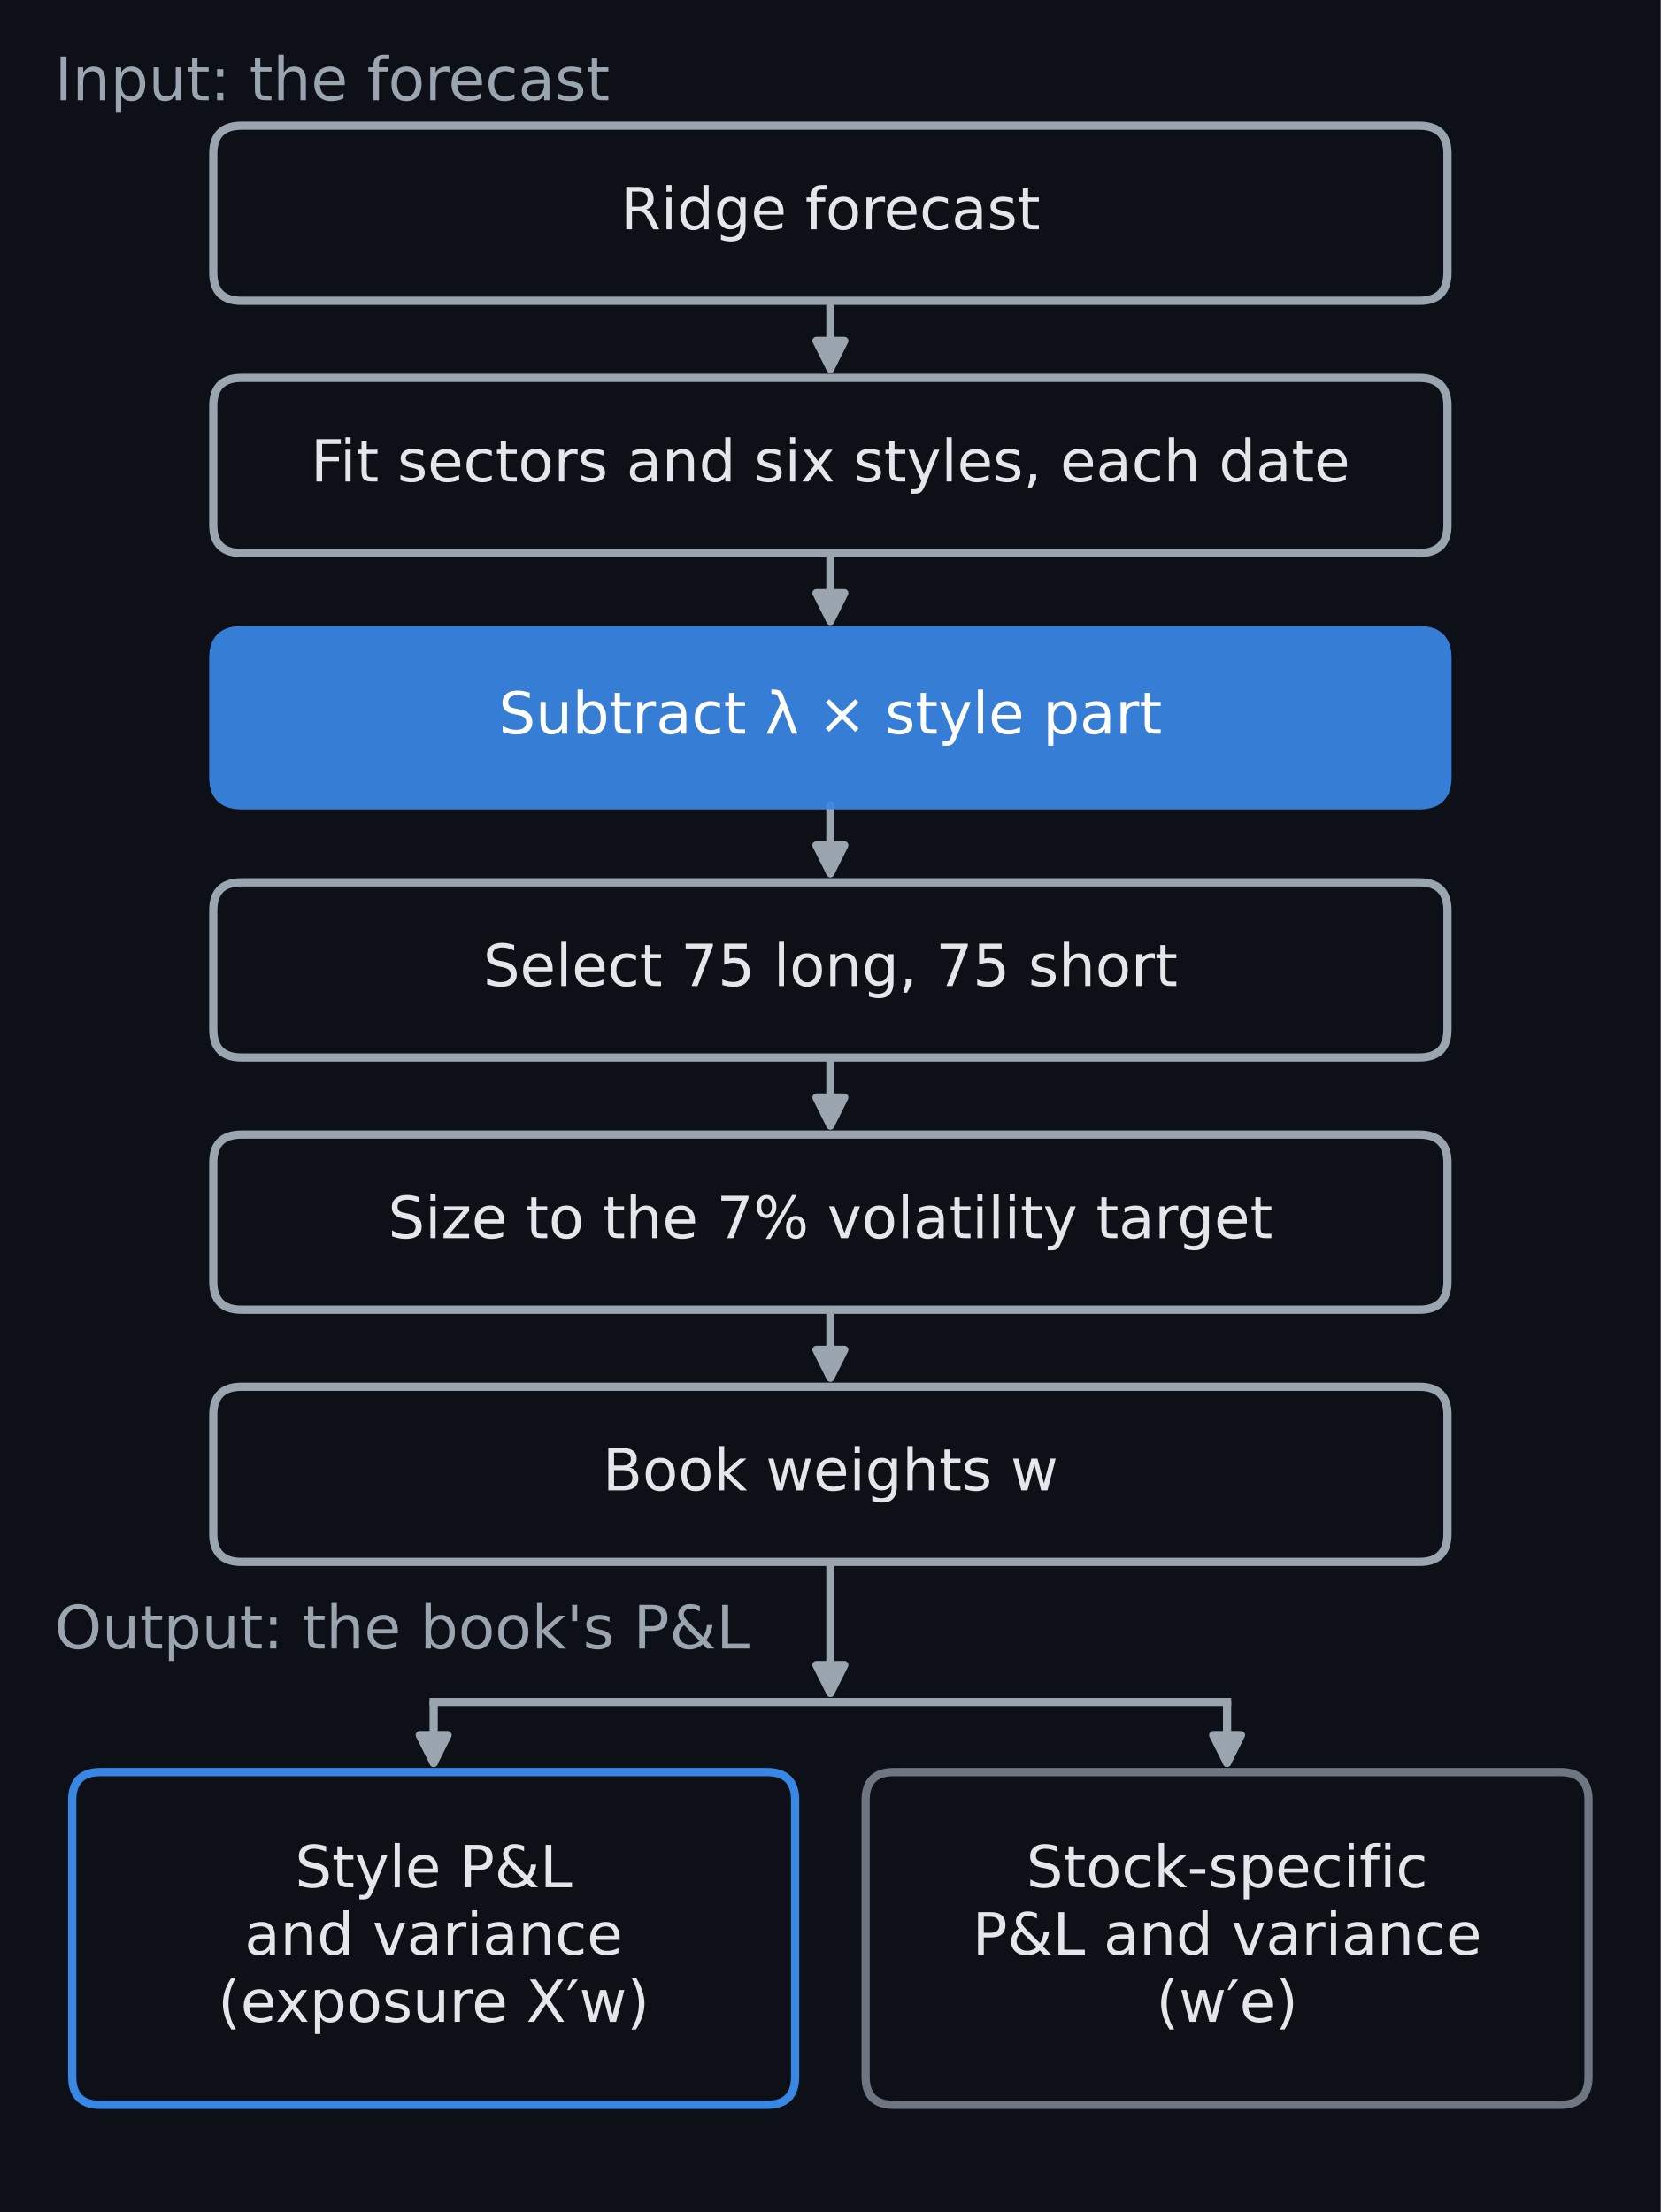
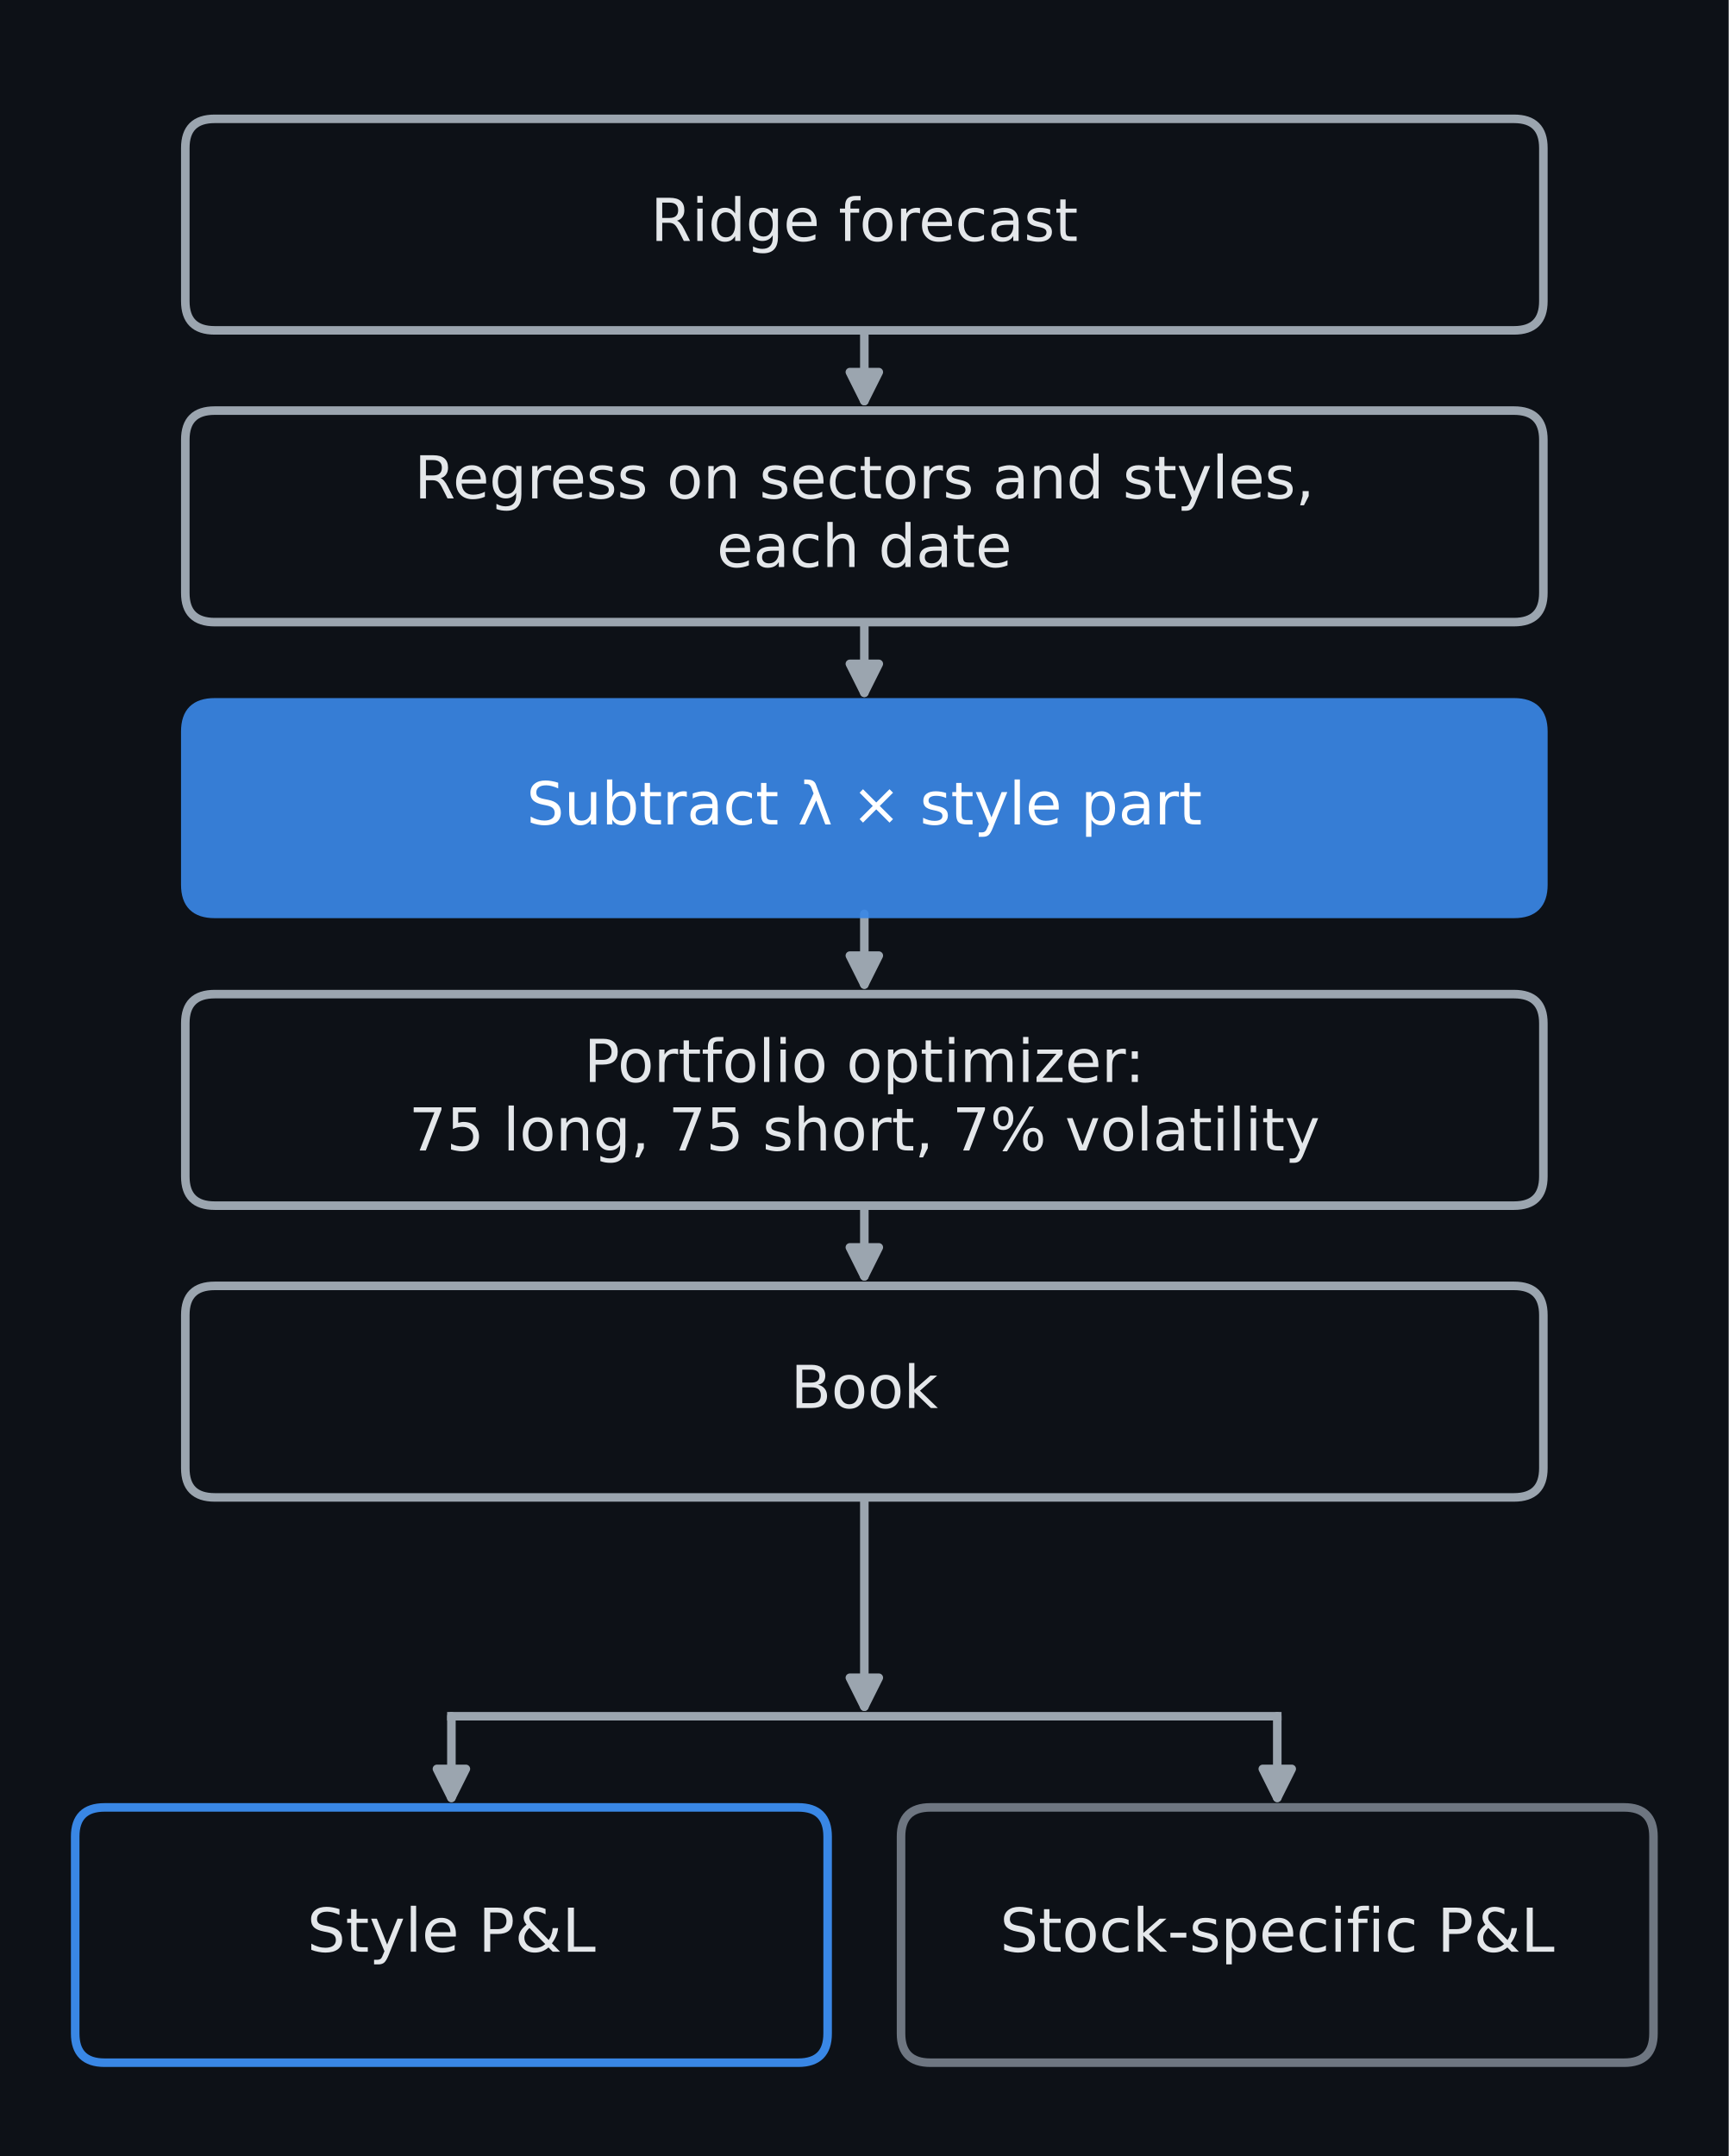
- <svg xmlns="http://www.w3.org/2000/svg" width="262.8pt" height="350.082pt" viewBox="0 0 262.8 350.082" version="1.1">
+ <svg xmlns="http://www.w3.org/2000/svg" width="262.8pt" height="327.744pt" viewBox="0 0 262.8 327.744" version="1.1">
  <defs>
    <style type="text/css">*{stroke-linejoin: round; stroke-linecap: butt}</style>
  </defs>
  <g id="figure_1">
    <g id="patch_1">
-       <path d="M 0 350.082 L 262.8 350.082 L 262.8 0 L 0 0 z " style="fill: #0d1117" />
+       <path d="M 0 327.744 L 262.8 327.744 L 262.8 0 L 0 0 z " style="fill: #0d1117" />
    </g>
    <g id="axes_1">
      <g id="patch_2">
-         <path d="M 131.4 47.61 Q 131.4 53.708 131.4 58.353 " style="fill: none; stroke: #9ba5af; stroke-width: 1.3; stroke-linecap: round" />
-         <path d="M 133.6 53.953 L 131.4 58.353 L 129.2 53.953 z " style="fill: #9ba5af; stroke: #9ba5af; stroke-width: 1.3; stroke-linecap: round" />
+         <path d="M 131.4 50.22 Q 131.4 56.318 131.4 60.963 " style="fill: none; stroke: #9ba5af; stroke-width: 1.3; stroke-linecap: round" />
+         <path d="M 133.6 56.563 L 131.4 60.963 L 129.2 56.563 z " style="fill: #9ba5af; stroke: #9ba5af; stroke-width: 1.3; stroke-linecap: round" />
      </g>
      <g id="patch_3">
-         <path d="M 131.4 87.527 Q 131.4 93.625 131.4 98.27 " style="fill: none; stroke: #9ba5af; stroke-width: 1.3; stroke-linecap: round" />
-         <path d="M 133.6 93.87 L 131.4 98.27 L 129.2 93.87 z " style="fill: #9ba5af; stroke: #9ba5af; stroke-width: 1.3; stroke-linecap: round" />
+         <path d="M 131.4 94.572 Q 131.4 100.67 131.4 105.315 " style="fill: none; stroke: #9ba5af; stroke-width: 1.3; stroke-linecap: round" />
+         <path d="M 133.6 100.915 L 131.4 105.315 L 129.2 100.915 z " style="fill: #9ba5af; stroke: #9ba5af; stroke-width: 1.3; stroke-linecap: round" />
      </g>
      <g id="patch_4">
-         <path d="M 131.4 127.444 Q 131.4 133.542 131.4 138.187 " style="fill: none; stroke: #9ba5af; stroke-width: 1.3; stroke-linecap: round" />
-         <path d="M 133.6 133.787 L 131.4 138.187 L 129.2 133.787 z " style="fill: #9ba5af; stroke: #9ba5af; stroke-width: 1.3; stroke-linecap: round" />
+         <path d="M 131.4 138.924 Q 131.4 145.022 131.4 149.667 " style="fill: none; stroke: #9ba5af; stroke-width: 1.3; stroke-linecap: round" />
+         <path d="M 133.6 145.267 L 131.4 149.667 L 129.2 145.267 z " style="fill: #9ba5af; stroke: #9ba5af; stroke-width: 1.3; stroke-linecap: round" />
      </g>
      <g id="patch_5">
-         <path d="M 131.4 167.36 Q 131.4 173.459 131.4 178.104 " style="fill: none; stroke: #9ba5af; stroke-width: 1.3; stroke-linecap: round" />
-         <path d="M 133.6 173.704 L 131.4 178.104 L 129.2 173.704 z " style="fill: #9ba5af; stroke: #9ba5af; stroke-width: 1.3; stroke-linecap: round" />
+         <path d="M 131.4 183.276 Q 131.4 189.374 131.4 194.019 " style="fill: none; stroke: #9ba5af; stroke-width: 1.3; stroke-linecap: round" />
+         <path d="M 133.6 189.619 L 131.4 194.019 L 129.2 189.619 z " style="fill: #9ba5af; stroke: #9ba5af; stroke-width: 1.3; stroke-linecap: round" />
      </g>
      <g id="patch_6">
-         <path d="M 131.4 207.277 Q 131.4 213.376 131.4 218.02 " style="fill: none; stroke: #9ba5af; stroke-width: 1.3; stroke-linecap: round" />
-         <path d="M 133.6 213.62 L 131.4 218.02 L 129.2 213.62 z " style="fill: #9ba5af; stroke: #9ba5af; stroke-width: 1.3; stroke-linecap: round" />
+         <path d="M 131.4 227.628 Q 131.4 244.26 131.4 259.439 " style="fill: none; stroke: #9ba5af; stroke-width: 1.3; stroke-linecap: round" />
+         <path d="M 133.6 255.039 L 131.4 259.439 L 129.2 255.039 z " style="fill: #9ba5af; stroke: #9ba5af; stroke-width: 1.3; stroke-linecap: round" />
      </g>
      <g id="patch_7">
-         <path d="M 131.4 247.194 Q 131.4 258.282 131.4 267.916 " style="fill: none; stroke: #9ba5af; stroke-width: 1.3; stroke-linecap: round" />
-         <path d="M 133.6 263.516 L 131.4 267.916 L 129.2 263.516 z " style="fill: #9ba5af; stroke: #9ba5af; stroke-width: 1.3; stroke-linecap: round" />
+         <path d="M 68.625 260.892 Q 68.625 267.822 68.625 273.299 " style="fill: none; stroke: #9ba5af; stroke-width: 1.3; stroke-linecap: round" />
+         <path d="M 70.825 268.899 L 68.625 273.299 L 66.425 268.899 z " style="fill: #9ba5af; stroke: #9ba5af; stroke-width: 1.3; stroke-linecap: round" />
      </g>
      <g id="patch_8">
-         <path d="M 68.625 269.37 Q 68.625 274.914 68.625 279.004 " style="fill: none; stroke: #9ba5af; stroke-width: 1.3; stroke-linecap: round" />
-         <path d="M 70.825 274.604 L 68.625 279.004 L 66.425 274.604 z " style="fill: #9ba5af; stroke: #9ba5af; stroke-width: 1.3; stroke-linecap: round" />
+         <path d="M 194.175 260.892 Q 194.175 267.822 194.175 273.299 " style="fill: none; stroke: #9ba5af; stroke-width: 1.3; stroke-linecap: round" />
+         <path d="M 196.375 268.899 L 194.175 273.299 L 191.975 268.899 z " style="fill: #9ba5af; stroke: #9ba5af; stroke-width: 1.3; stroke-linecap: round" />
      </g>
      <g id="patch_9">
-         <path d="M 194.175 269.37 Q 194.175 274.914 194.175 279.004 " style="fill: none; stroke: #9ba5af; stroke-width: 1.3; stroke-linecap: round" />
-         <path d="M 196.375 274.604 L 194.175 279.004 L 191.975 274.604 z " style="fill: #9ba5af; stroke: #9ba5af; stroke-width: 1.3; stroke-linecap: round" />
+         <path d="M 32.634 50.22 L 230.166 50.22 Q 234.63 50.22 234.63 45.785 L 234.63 22.5 Q 234.63 18.065 230.166 18.065 L 32.634 18.065 Q 28.17 18.065 28.17 22.5 L 28.17 45.785 Q 28.17 50.22 32.634 50.22 z " clip-path="url(#p9dbe6bdafe)" style="fill: #0d1117; stroke: #9ba5af; stroke-width: 1.3; stroke-linejoin: miter" />
      </g>
      <g id="patch_10">
-         <path d="M 38.214 47.61 L 224.586 47.61 Q 229.05 47.61 229.05 43.175 L 229.05 24.325 Q 229.05 19.89 224.586 19.89 L 38.214 19.89 Q 33.75 19.89 33.75 24.325 L 33.75 43.175 Q 33.75 47.61 38.214 47.61 z " clip-path="url(#p40ed7f8652)" style="fill: #0d1117; stroke: #9ba5af; stroke-width: 1.3; stroke-linejoin: miter" />
+         <path d="M 32.634 94.572 L 230.166 94.572 Q 234.63 94.572 234.63 90.137 L 234.63 66.852 Q 234.63 62.417 230.166 62.417 L 32.634 62.417 Q 28.17 62.417 28.17 66.852 L 28.17 90.137 Q 28.17 94.572 32.634 94.572 z " clip-path="url(#p9dbe6bdafe)" style="fill: #0d1117; stroke: #9ba5af; stroke-width: 1.3; stroke-linejoin: miter" />
      </g>
      <g id="patch_11">
-         <path d="M 38.214 87.527 L 224.586 87.527 Q 229.05 87.527 229.05 83.092 L 229.05 64.242 Q 229.05 59.807 224.586 59.807 L 38.214 59.807 Q 33.75 59.807 33.75 64.242 L 33.75 83.092 Q 33.75 87.527 38.214 87.527 z " clip-path="url(#p40ed7f8652)" style="fill: #0d1117; stroke: #9ba5af; stroke-width: 1.3; stroke-linejoin: miter" />
+         <path d="M 32.634 138.924 L 230.166 138.924 Q 234.63 138.924 234.63 134.489 L 234.63 111.204 Q 234.63 106.769 230.166 106.769 L 32.634 106.769 Q 28.17 106.769 28.17 111.204 L 28.17 134.489 Q 28.17 138.924 32.634 138.924 z " clip-path="url(#p9dbe6bdafe)" style="fill: #3987e5; opacity: 0.92; stroke: #3987e5; stroke-width: 1.3; stroke-linejoin: miter" />
      </g>
      <g id="patch_12">
-         <path d="M 38.214 127.444 L 224.586 127.444 Q 229.05 127.444 229.05 123.008 L 229.05 104.159 Q 229.05 99.724 224.586 99.724 L 38.214 99.724 Q 33.75 99.724 33.75 104.159 L 33.75 123.008 Q 33.75 127.444 38.214 127.444 z " clip-path="url(#p40ed7f8652)" style="fill: #3987e5; opacity: 0.92; stroke: #3987e5; stroke-width: 1.3; stroke-linejoin: miter" />
+         <path d="M 32.634 183.276 L 230.166 183.276 Q 234.63 183.276 234.63 178.841 L 234.63 155.556 Q 234.63 151.121 230.166 151.121 L 32.634 151.121 Q 28.17 151.121 28.17 155.556 L 28.17 178.841 Q 28.17 183.276 32.634 183.276 z " clip-path="url(#p9dbe6bdafe)" style="fill: #0d1117; stroke: #9ba5af; stroke-width: 1.3; stroke-linejoin: miter" />
      </g>
      <g id="patch_13">
-         <path d="M 38.214 167.36 L 224.586 167.36 Q 229.05 167.36 229.05 162.925 L 229.05 144.076 Q 229.05 139.64 224.586 139.64 L 38.214 139.64 Q 33.75 139.64 33.75 144.076 L 33.75 162.925 Q 33.75 167.36 38.214 167.36 z " clip-path="url(#p40ed7f8652)" style="fill: #0d1117; stroke: #9ba5af; stroke-width: 1.3; stroke-linejoin: miter" />
+         <path d="M 32.634 227.628 L 230.166 227.628 Q 234.63 227.628 234.63 223.193 L 234.63 199.908 Q 234.63 195.473 230.166 195.473 L 32.634 195.473 Q 28.17 195.473 28.17 199.908 L 28.17 223.193 Q 28.17 227.628 32.634 227.628 z " clip-path="url(#p9dbe6bdafe)" style="fill: #0d1117; stroke: #9ba5af; stroke-width: 1.3; stroke-linejoin: miter" />
      </g>
      <g id="patch_14">
-         <path d="M 38.214 207.277 L 224.586 207.277 Q 229.05 207.277 229.05 202.842 L 229.05 183.992 Q 229.05 179.557 224.586 179.557 L 38.214 179.557 Q 33.75 179.557 33.75 183.992 L 33.75 202.842 Q 33.75 207.277 38.214 207.277 z " clip-path="url(#p40ed7f8652)" style="fill: #0d1117; stroke: #9ba5af; stroke-width: 1.3; stroke-linejoin: miter" />
+         <path d="M 15.894 313.56 L 121.356 313.56 Q 125.82 313.56 125.82 309.125 L 125.82 279.187 Q 125.82 274.752 121.356 274.752 L 15.894 274.752 Q 11.43 274.752 11.43 279.187 L 11.43 309.125 Q 11.43 313.56 15.894 313.56 z " clip-path="url(#p9dbe6bdafe)" style="fill: #0d1117; stroke: #3987e5; stroke-width: 1.3; stroke-linejoin: miter" />
      </g>
      <g id="patch_15">
-         <path d="M 38.214 247.194 L 224.586 247.194 Q 229.05 247.194 229.05 242.759 L 229.05 223.909 Q 229.05 219.474 224.586 219.474 L 38.214 219.474 Q 33.75 219.474 33.75 223.909 L 33.75 242.759 Q 33.75 247.194 38.214 247.194 z " clip-path="url(#p40ed7f8652)" style="fill: #0d1117; stroke: #9ba5af; stroke-width: 1.3; stroke-linejoin: miter" />
-       </g>
-       <g id="patch_16">
-         <path d="M 15.894 333.126 L 121.356 333.126 Q 125.82 333.126 125.82 328.691 L 125.82 284.893 Q 125.82 280.458 121.356 280.458 L 15.894 280.458 Q 11.43 280.458 11.43 284.893 L 11.43 328.691 Q 11.43 333.126 15.894 333.126 z " clip-path="url(#p40ed7f8652)" style="fill: #0d1117; stroke: #3987e5; stroke-width: 1.3; stroke-linejoin: miter" />
-       </g>
-       <g id="patch_17">
-         <path d="M 141.444 333.126 L 246.906 333.126 Q 251.37 333.126 251.37 328.691 L 251.37 284.893 Q 251.37 280.458 246.906 280.458 L 141.444 280.458 Q 136.98 280.458 136.98 284.893 L 136.98 328.691 Q 136.98 333.126 141.444 333.126 z " clip-path="url(#p40ed7f8652)" style="fill: #0d1117; stroke: #6e7681; stroke-width: 1.3; stroke-linejoin: miter" />
+         <path d="M 141.444 313.56 L 246.906 313.56 Q 251.37 313.56 251.37 309.125 L 251.37 279.187 Q 251.37 274.752 246.906 274.752 L 141.444 274.752 Q 136.98 274.752 136.98 279.187 L 136.98 309.125 Q 136.98 313.56 141.444 313.56 z " clip-path="url(#p9dbe6bdafe)" style="fill: #0d1117; stroke: #6e7681; stroke-width: 1.3; stroke-linejoin: miter" />
      </g>
      <g id="line2d_1">
-         <path d="M 68.625 269.37 L 194.175 269.37 " clip-path="url(#p40ed7f8652)" style="fill: none; stroke: #9ba5af; stroke-width: 1.3; stroke-linecap: square" />
+         <path d="M 68.625 260.892 L 194.175 260.892 " clip-path="url(#p9dbe6bdafe)" style="fill: none; stroke: #9ba5af; stroke-width: 1.3; stroke-linecap: square" />
      </g>
      <g id="text_1">
-         <text style="fill: #e4e7ea; font: 9.2px 'DejaVu Sans', 'Arial', sans-serif; text-anchor: middle" x="131.4" y="36.289" transform="rotate(-0 131.4 36.28853)">Ridge forecast</text>
+         <text style="fill: #e4e7ea; font: 9px 'DejaVu Sans', 'Arial', sans-serif; text-anchor: middle" x="131.4" y="36.626" transform="rotate(-0 131.4 36.62584)">Ridge forecast</text>
      </g>
      <g id="text_2">
-         <text style="fill: #e4e7ea; font: 9.2px 'DejaVu Sans', 'Arial', sans-serif; text-anchor: middle" x="131.4" y="76.205" transform="rotate(-0 131.4 76.20533)">Fit sectors and six styles, each date</text>
+         <text style="fill: #e4e7ea; font: 9px 'DejaVu Sans', 'Arial', sans-serif" transform="translate(62.98734 75.76786)">Regress on sectors and styles,</text>
+         <text style="fill: #e4e7ea; font: 9px 'DejaVu Sans', 'Arial', sans-serif" transform="translate(108.9696 86.18782)">each date</text>
      </g>
      <g id="text_3">
-         <text style="fill: #ffffff; font: 9.2px 'DejaVu Sans', 'Arial', sans-serif; text-anchor: middle" x="131.4" y="116.122" transform="rotate(-0 131.4 116.1221)">Subtract λ × style part</text>
+         <text style="fill: #ffffff; font: 9px 'DejaVu Sans', 'Arial', sans-serif; text-anchor: middle" x="131.4" y="125.33" transform="rotate(-0 131.4 125.3298)">Subtract λ × style part</text>
      </g>
      <g id="text_4">
-         <text style="fill: #e4e7ea; font: 9.2px 'DejaVu Sans', 'Arial', sans-serif; text-anchor: middle" x="131.4" y="156.039" transform="rotate(-0 131.4 156.0389)">Select 75 long, 75 short</text>
+         <text style="fill: #e4e7ea; font: 9px 'DejaVu Sans', 'Arial', sans-serif" transform="translate(88.785 164.4719)">Portfolio optimizer:</text>
+         <text style="fill: #e4e7ea; font: 9px 'DejaVu Sans', 'Arial', sans-serif" transform="translate(62.15484 174.8918)">75 long, 75 short, 7% volatility</text>
      </g>
      <g id="text_5">
-         <text style="fill: #e4e7ea; font: 9.2px 'DejaVu Sans', 'Arial', sans-serif; text-anchor: middle" x="131.4" y="195.956" transform="rotate(-0 131.4 195.9557)">Size to the 7% volatility target</text>
+         <text style="fill: #e4e7ea; font: 9px 'DejaVu Sans', 'Arial', sans-serif; text-anchor: middle" x="131.4" y="214.034" transform="rotate(-0 131.4 214.0338)">Book</text>
      </g>
      <g id="text_6">
-         <text style="fill: #e4e7ea; font: 9.2px 'DejaVu Sans', 'Arial', sans-serif; text-anchor: middle" x="131.4" y="235.873" transform="rotate(-0 131.4 235.8725)">Book weights w</text>
+         <text style="fill: #e4e7ea; font: 9.2px 'DejaVu Sans', 'Arial', sans-serif; text-anchor: middle" x="68.625" y="296.695" transform="rotate(-0 68.625 296.6946)">Style P&amp;L</text>
      </g>
      <g id="text_7">
-         <text style="fill: #9ba5af; font: 9.5px 'DejaVu Sans', 'Arial', sans-serif; text-anchor: start" x="8.64" y="15.859" transform="rotate(-0 8.64 15.85852)">Input: the forecast</text>
-       </g>
-       <g id="text_8">
-         <text style="fill: #9ba5af; font: 9.5px 'DejaVu Sans', 'Arial', sans-serif; text-anchor: start" x="8.64" y="260.903" transform="rotate(-0 8.64 260.9033)">Output: the book's P&amp;L</text>
-       </g>
-       <g id="text_9">
-         <text style="fill: #e4e7ea; font: 9.2px 'DejaVu Sans', 'Arial', sans-serif" transform="translate(46.68444 298.679)">Style P&amp;L</text>
-         <text style="fill: #e4e7ea; font: 9.2px 'DejaVu Sans', 'Arial', sans-serif" transform="translate(38.70416 309.3305)">and variance</text>
-         <text style="fill: #e4e7ea; font: 9.2px 'DejaVu Sans', 'Arial', sans-serif" transform="translate(34.47934 319.9821)">(exposure X′w)</text>
-       </g>
-       <g id="text_10">
-         <text style="fill: #e4e7ea; font: 9.2px 'DejaVu Sans', 'Arial', sans-serif" transform="translate(162.4034 298.679)">Stock-specific</text>
-         <text style="fill: #e4e7ea; font: 9.2px 'DejaVu Sans', 'Arial', sans-serif" transform="translate(153.8682 309.3305)">P&amp;L and variance</text>
-         <text style="fill: #e4e7ea; font: 9.2px 'DejaVu Sans', 'Arial', sans-serif" transform="translate(182.9488 319.9821)">(w′e)</text>
+         <text style="fill: #e4e7ea; font: 9.2px 'DejaVu Sans', 'Arial', sans-serif; text-anchor: middle" x="194.175" y="296.695" transform="rotate(-0 194.175 296.6946)">Stock-specific P&amp;L</text>
      </g>
    </g>
  </g>
  <defs>
-     <clipPath id="p40ed7f8652">
-       <rect x="8.64" y="8.802" width="245.52" height="332.64" />
+     <clipPath id="p9dbe6bdafe">
+       <rect x="8.64" y="8.64" width="245.52" height="310.464" />
    </clipPath>
  </defs>
</svg>
